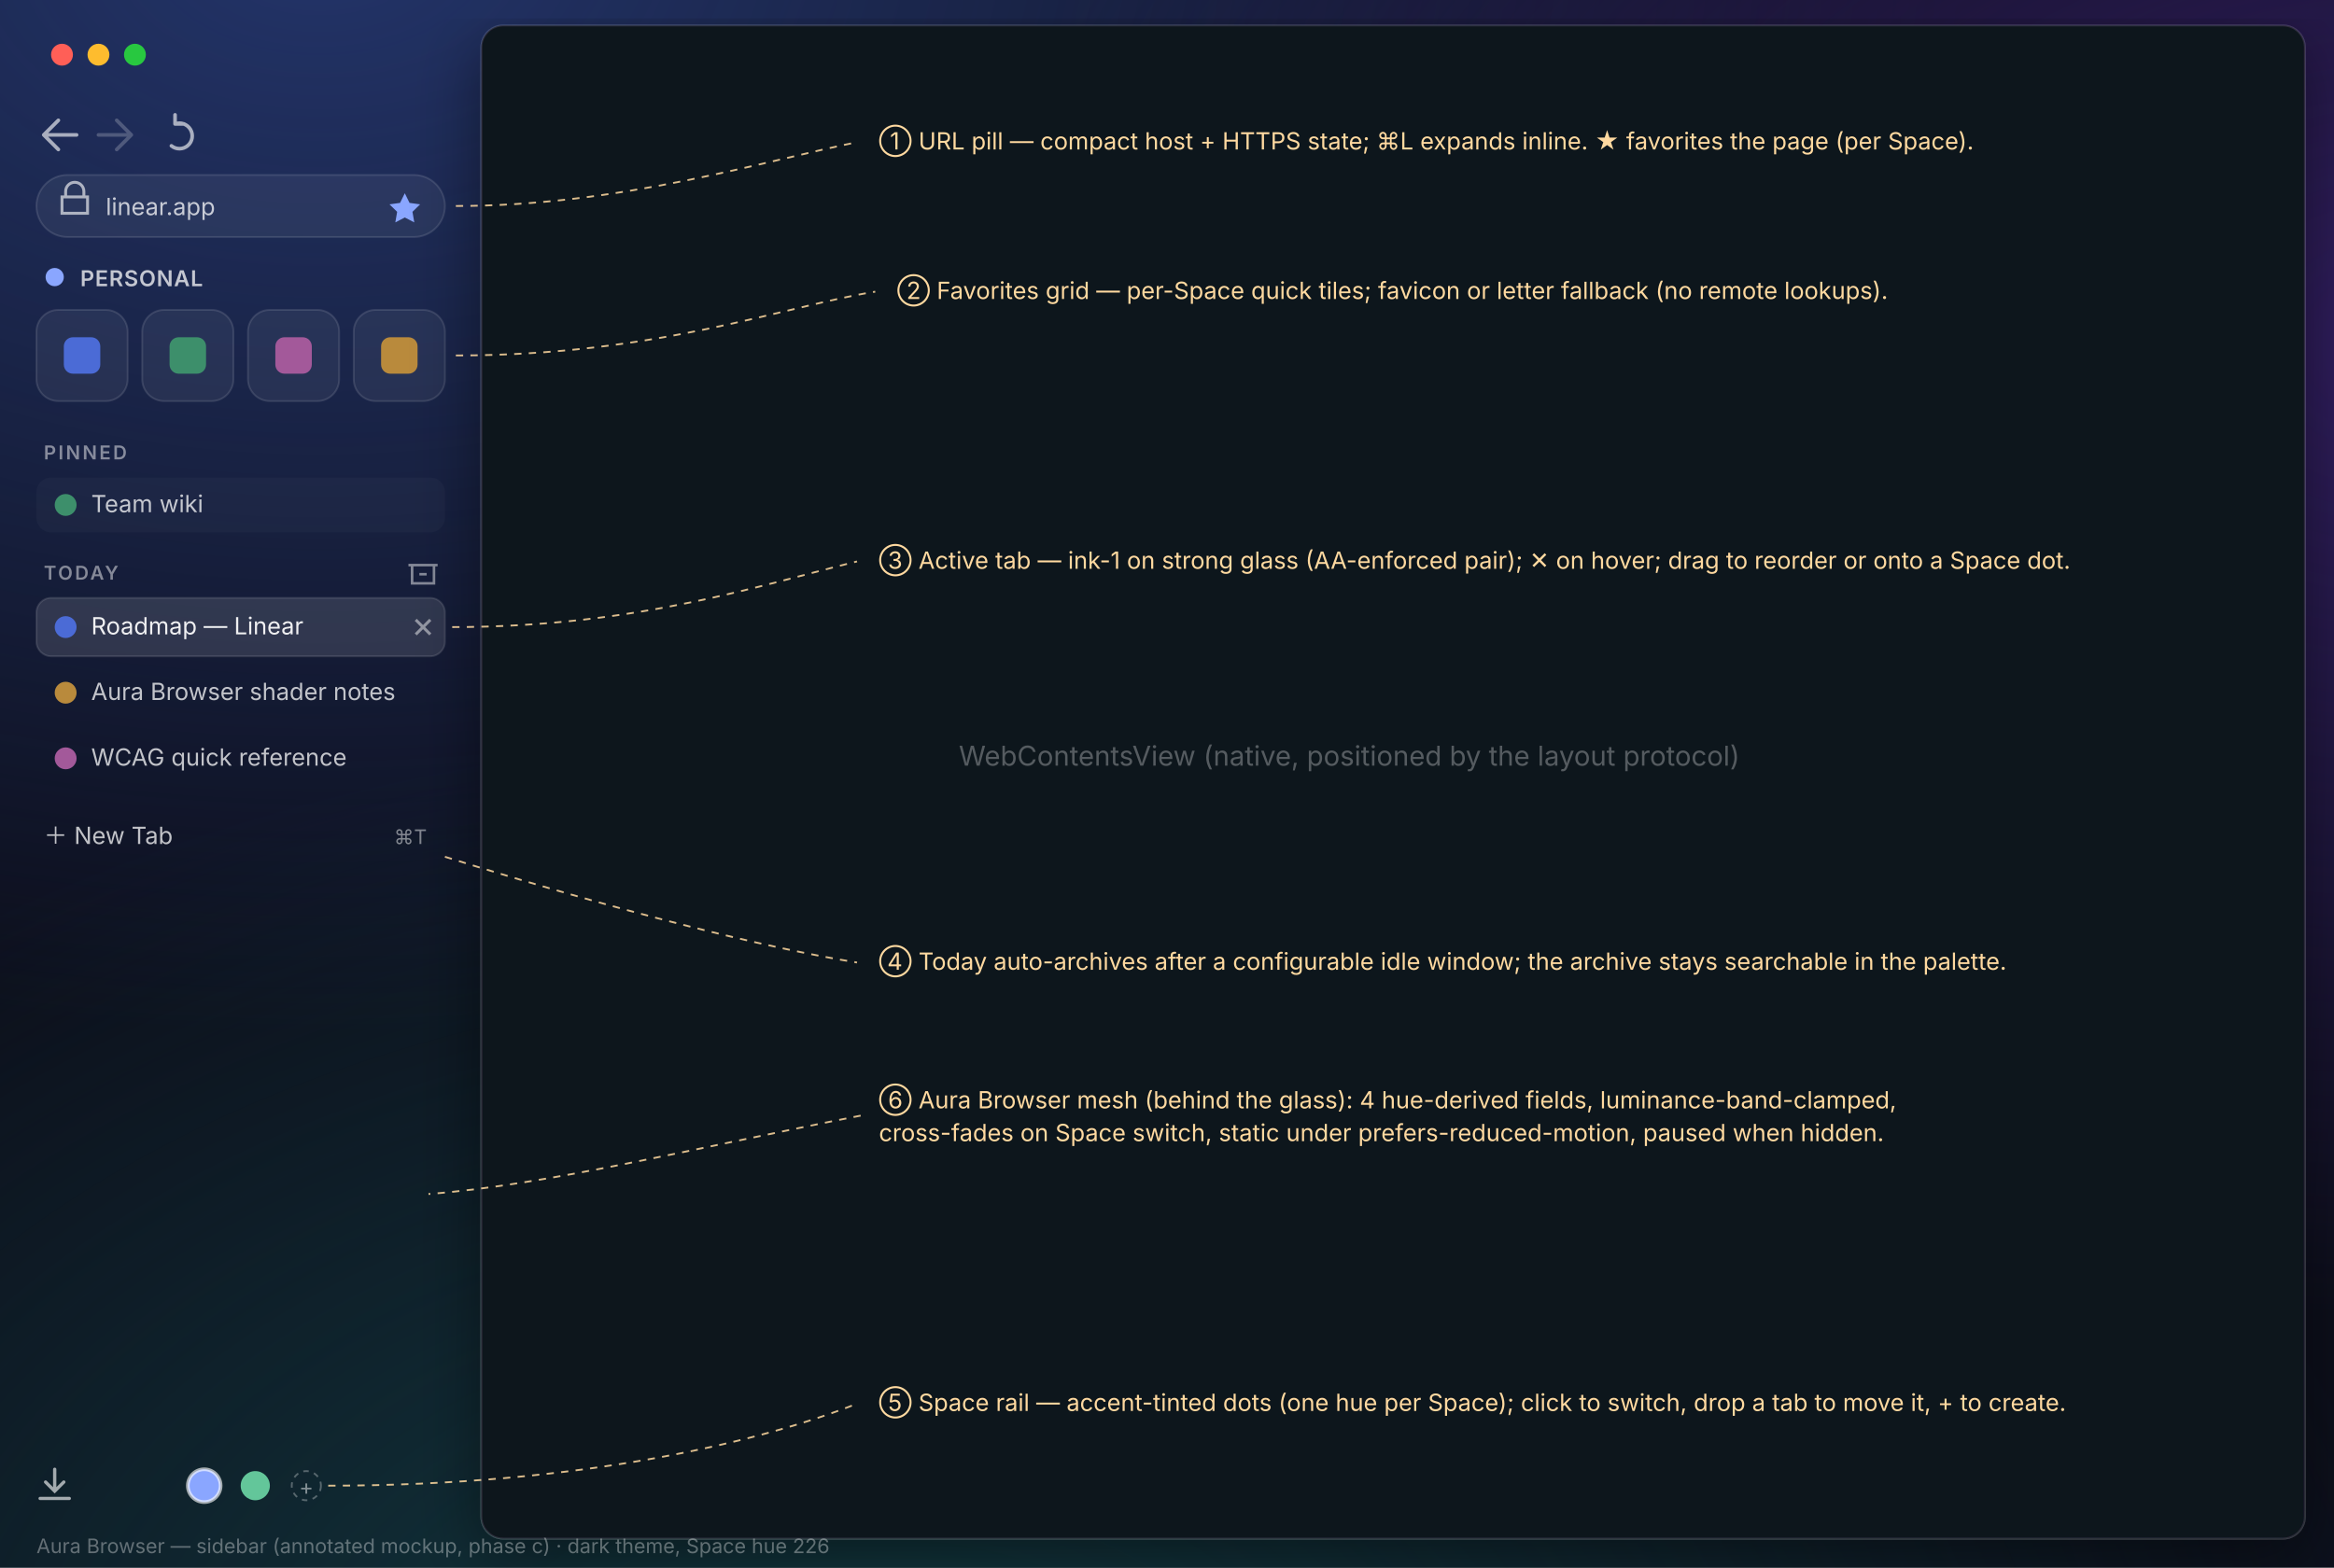
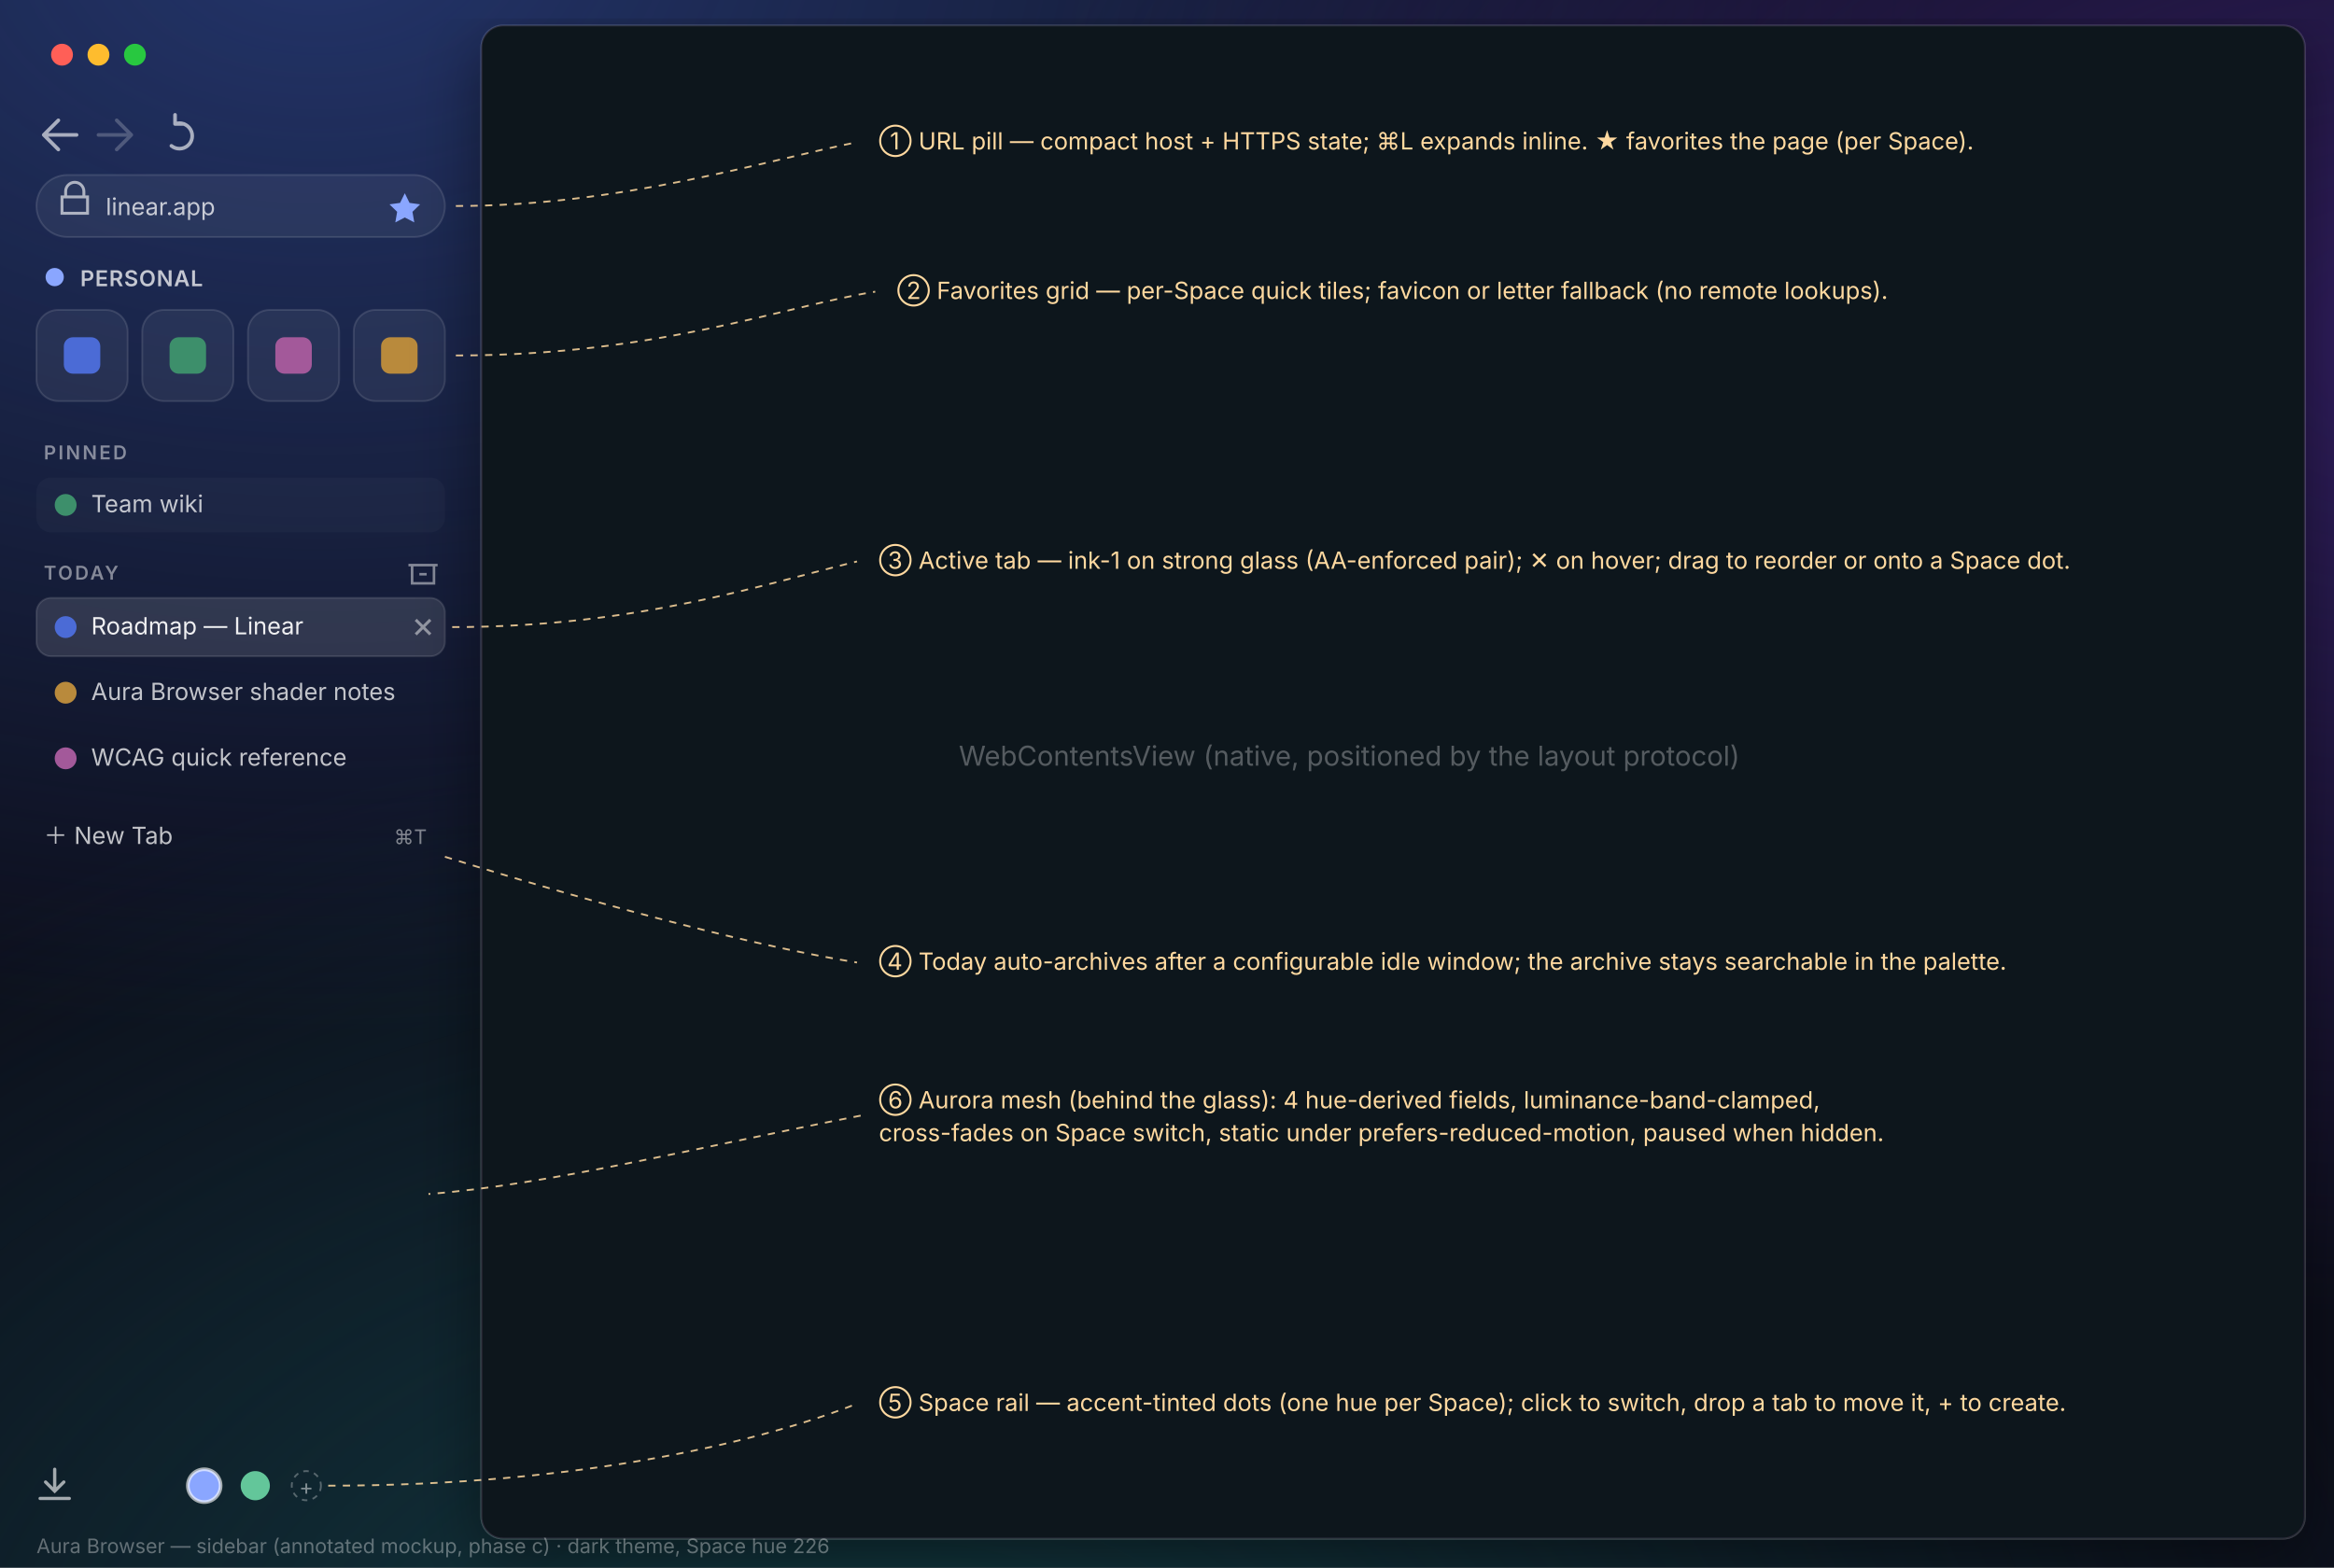
<svg xmlns="http://www.w3.org/2000/svg" width="1280" height="860" viewBox="0 0 1280 860" font-family="-apple-system, 'Segoe UI', system-ui, sans-serif">
  <defs>
    <radialGradient id="blobA" cx="14%" cy="-4%" r="70%">
      <stop offset="0%" stop-color="#233469" />
      <stop offset="100%" stop-color="#233469" stop-opacity="0" />
    </radialGradient>
    <radialGradient id="blobB" cx="104%" cy="22%" r="62%">
      <stop offset="0%" stop-color="#301d5e" />
      <stop offset="100%" stop-color="#301d5e" stop-opacity="0" />
    </radialGradient>
    <radialGradient id="blobC" cx="38%" cy="112%" r="66%">
      <stop offset="0%" stop-color="#123a41" />
      <stop offset="100%" stop-color="#123a41" stop-opacity="0" />
    </radialGradient>
    <filter id="cardShadow" x="-20%" y="-20%" width="140%" height="140%">
      <feDropShadow dx="0" dy="10" stdDeviation="18" flood-color="#000000" flood-opacity="0.45" />
    </filter>
  </defs>
  <rect width="1280" height="860" fill="#0c0e1a" />
  <rect width="1280" height="860" fill="url(#blobA)" />
  <rect width="1280" height="860" fill="url(#blobB)" />
  <rect width="1280" height="860" fill="url(#blobC)" />
  <g>
    <circle cx="34" cy="30" r="6" fill="#ff5f57" />
    <circle cx="54" cy="30" r="6" fill="#febc2e" />
    <circle cx="74" cy="30" r="6" fill="#28c840" />
    <g fill="none" stroke="rgba(255,255,255,0.62)" stroke-width="2" stroke-linecap="round" stroke-linejoin="round">
      <path d="M32 66 l-8 8 l8 8 M24 74 h18" />
      <path d="M64 66 l8 8 l-8 8 M72 74 h-18" opacity="0.35" />
      <path d="M96 68 a7 7 0 1 1 -2 12 M96 68 v-5 M96 68 h5" />
    </g>
    <rect x="20" y="96" width="224" height="34" rx="17" fill="rgba(255,255,255,0.06)" stroke="rgba(255,255,255,0.12)" />
    <path d="M36 108 v-3 a5 5 0 0 1 10 0 v3 M34 108 h14 v9 h-14 z" fill="none" stroke="rgba(255,255,255,0.62)" stroke-width="1.6" />
    <text x="58" y="118" fill="rgba(255,255,255,0.74)" font-size="13">linear.app</text>
    <path d="M222 106 l2.6 5.3 5.8 .8 -4.2 4.1 1 5.8 -5.2 -2.7 -5.2 2.7 1 -5.8 -4.2 -4.1 5.8 -.8 z" fill="#8aa6ff" />
    <circle cx="30" cy="152" r="5" fill="#8aa6ff" />
    <text x="44" y="157" fill="rgba(255,255,255,0.74)" font-size="12" font-weight="600" letter-spacing="0.4">PERSONAL</text>
    <g>
      <rect x="20" y="170" width="50" height="50" rx="12" fill="rgba(255,255,255,0.06)" stroke="rgba(255,255,255,0.12)" />
      <rect x="78" y="170" width="50" height="50" rx="12" fill="rgba(255,255,255,0.06)" stroke="rgba(255,255,255,0.12)" />
      <rect x="136" y="170" width="50" height="50" rx="12" fill="rgba(255,255,255,0.06)" stroke="rgba(255,255,255,0.12)" />
      <rect x="194" y="170" width="50" height="50" rx="12" fill="rgba(255,255,255,0.06)" stroke="rgba(255,255,255,0.12)" />
      <rect x="35" y="185" width="20" height="20" rx="5" fill="#4b6bd6" />
      <rect x="93" y="185" width="20" height="20" rx="5" fill="#3d8f6b" />
      <rect x="151" y="185" width="20" height="20" rx="5" fill="#a3599a" />
      <rect x="209" y="185" width="20" height="20" rx="5" fill="#b98a3c" />
    </g>
    <text x="24" y="252" fill="rgba(255,255,255,0.48)" font-size="10.5" font-weight="600" letter-spacing="1.2">PINNED</text>
    <rect x="20" y="262" width="224" height="30" rx="8" fill="rgba(255,255,255,0.03)" />
    <circle cx="36" cy="277" r="6" fill="#3d8f6b" />
    <text x="50" y="281" fill="rgba(255,255,255,0.74)" font-size="13">Team wiki</text>
    <text x="24" y="318" fill="rgba(255,255,255,0.48)" font-size="10.5" font-weight="600" letter-spacing="1.2">TODAY</text>
    <path d="M226 310 h12 v10 h-12 z M224 310 h16 M230 315 h4" fill="none" stroke="rgba(255,255,255,0.48)" stroke-width="1.4" />
    <rect x="20" y="328" width="224" height="32" rx="8" fill="rgba(255,255,255,0.12)" stroke="rgba(255,255,255,0.12)" />
    <circle cx="36" cy="344" r="6" fill="#4b6bd6" />
    <text x="50" y="348" fill="rgba(255,255,255,0.92)" font-size="13">Roadmap — Linear</text>
    <path d="M228 340 l8 8 M236 340 l-8 8" stroke="rgba(255,255,255,0.48)" stroke-width="1.6" />
    <rect x="20" y="364" width="224" height="32" rx="8" fill="none" />
    <circle cx="36" cy="380" r="6" fill="#b98a3c" />
    <text x="50" y="384" fill="rgba(255,255,255,0.74)" font-size="13">Aura Browser shader notes</text>
    <rect x="20" y="400" width="224" height="32" rx="8" fill="none" />
    <circle cx="36" cy="416" r="6" fill="#a3599a" />
    <text x="50" y="420" fill="rgba(255,255,255,0.74)" font-size="13">WCAG quick reference</text>
    <text x="24" y="463" fill="rgba(255,255,255,0.74)" font-size="13">＋  New Tab</text>
    <text x="216" y="463" fill="rgba(255,255,255,0.48)" font-size="11">⌘T</text>
    <path d="M30 806 v12 m-5 -5 l5 5 l5 -5 M22 822 h16" fill="none" stroke="rgba(255,255,255,0.62)" stroke-width="1.8" stroke-linecap="round" />
    <circle cx="112" cy="815" r="9" fill="#8aa6ff" stroke="rgba(255,255,255,0.62)" stroke-width="2" />
    <circle cx="140" cy="815" r="8" fill="#63c69a" />
    <circle cx="168" cy="815" r="8" fill="none" stroke="rgba(255,255,255,0.3)" stroke-dasharray="3 3" />
    <text x="164" y="820" fill="rgba(255,255,255,0.48)" font-size="12">+</text>
    <rect x="264" y="14" width="1000" height="830" rx="12" fill="#10131f" stroke="rgba(255,255,255,0.12)" filter="url(#cardShadow)" />
    <text x="740" y="420" fill="rgba(255,255,255,0.3)" font-size="15" text-anchor="middle">WebContentsView (native, positioned by the layout protocol)</text>
  </g>
  <g font-size="13" fill="#ffd9a0">
    <g stroke="#ffd9a0" stroke-dasharray="4 4" fill="none" opacity="0.85">
      <path d="M250 113 C 340 113, 420 88, 470 78" />
      <path d="M250 195 C 360 195, 430 168, 480 160" />
      <path d="M248 344 C 350 344, 420 320, 470 308" />
      <path d="M180 815 C 320 815, 420 790, 470 770" />
      <path d="M244 470 C 340 500, 420 520, 470 528" />
      <path d="M472 612 C 380 630, 300 650, 235 655" />
    </g>
    <g>
      <text x="482" y="82">① URL pill — compact host + HTTPS state; ⌘L expands inline. ★ favorites the page (per Space).</text>
      <text x="492" y="164">② Favorites grid — per-Space quick tiles; favicon or letter fallback (no remote lookups).</text>
      <text x="482" y="312">③ Active tab — ink-1 on strong glass (AA-enforced pair); ✕ on hover; drag to reorder or onto a Space dot.</text>
      <text x="482" y="532">④ Today auto-archives after a configurable idle window; the archive stays searchable in the palette.</text>
      <text x="482" y="774">⑤ Space rail — accent-tinted dots (one hue per Space); click to switch, drop a tab to move it, + to create.</text>
-       <text x="482" y="608">⑥ Aura Browser mesh (behind the glass): 4 hue-derived fields, luminance-band-clamped,</text>
+       <text x="482" y="608">⑥ Aurora mesh (behind the glass): 4 hue-derived fields, luminance-band-clamped,</text>
      <text x="482" y="626">     cross-fades on Space switch, static under prefers-reduced-motion, paused when hidden.</text>
    </g>
  </g>
  <text x="20" y="852" fill="rgba(255,255,255,0.35)" font-size="11">Aura Browser — sidebar (annotated mockup, phase c) · dark theme, Space hue 226</text>
</svg>
